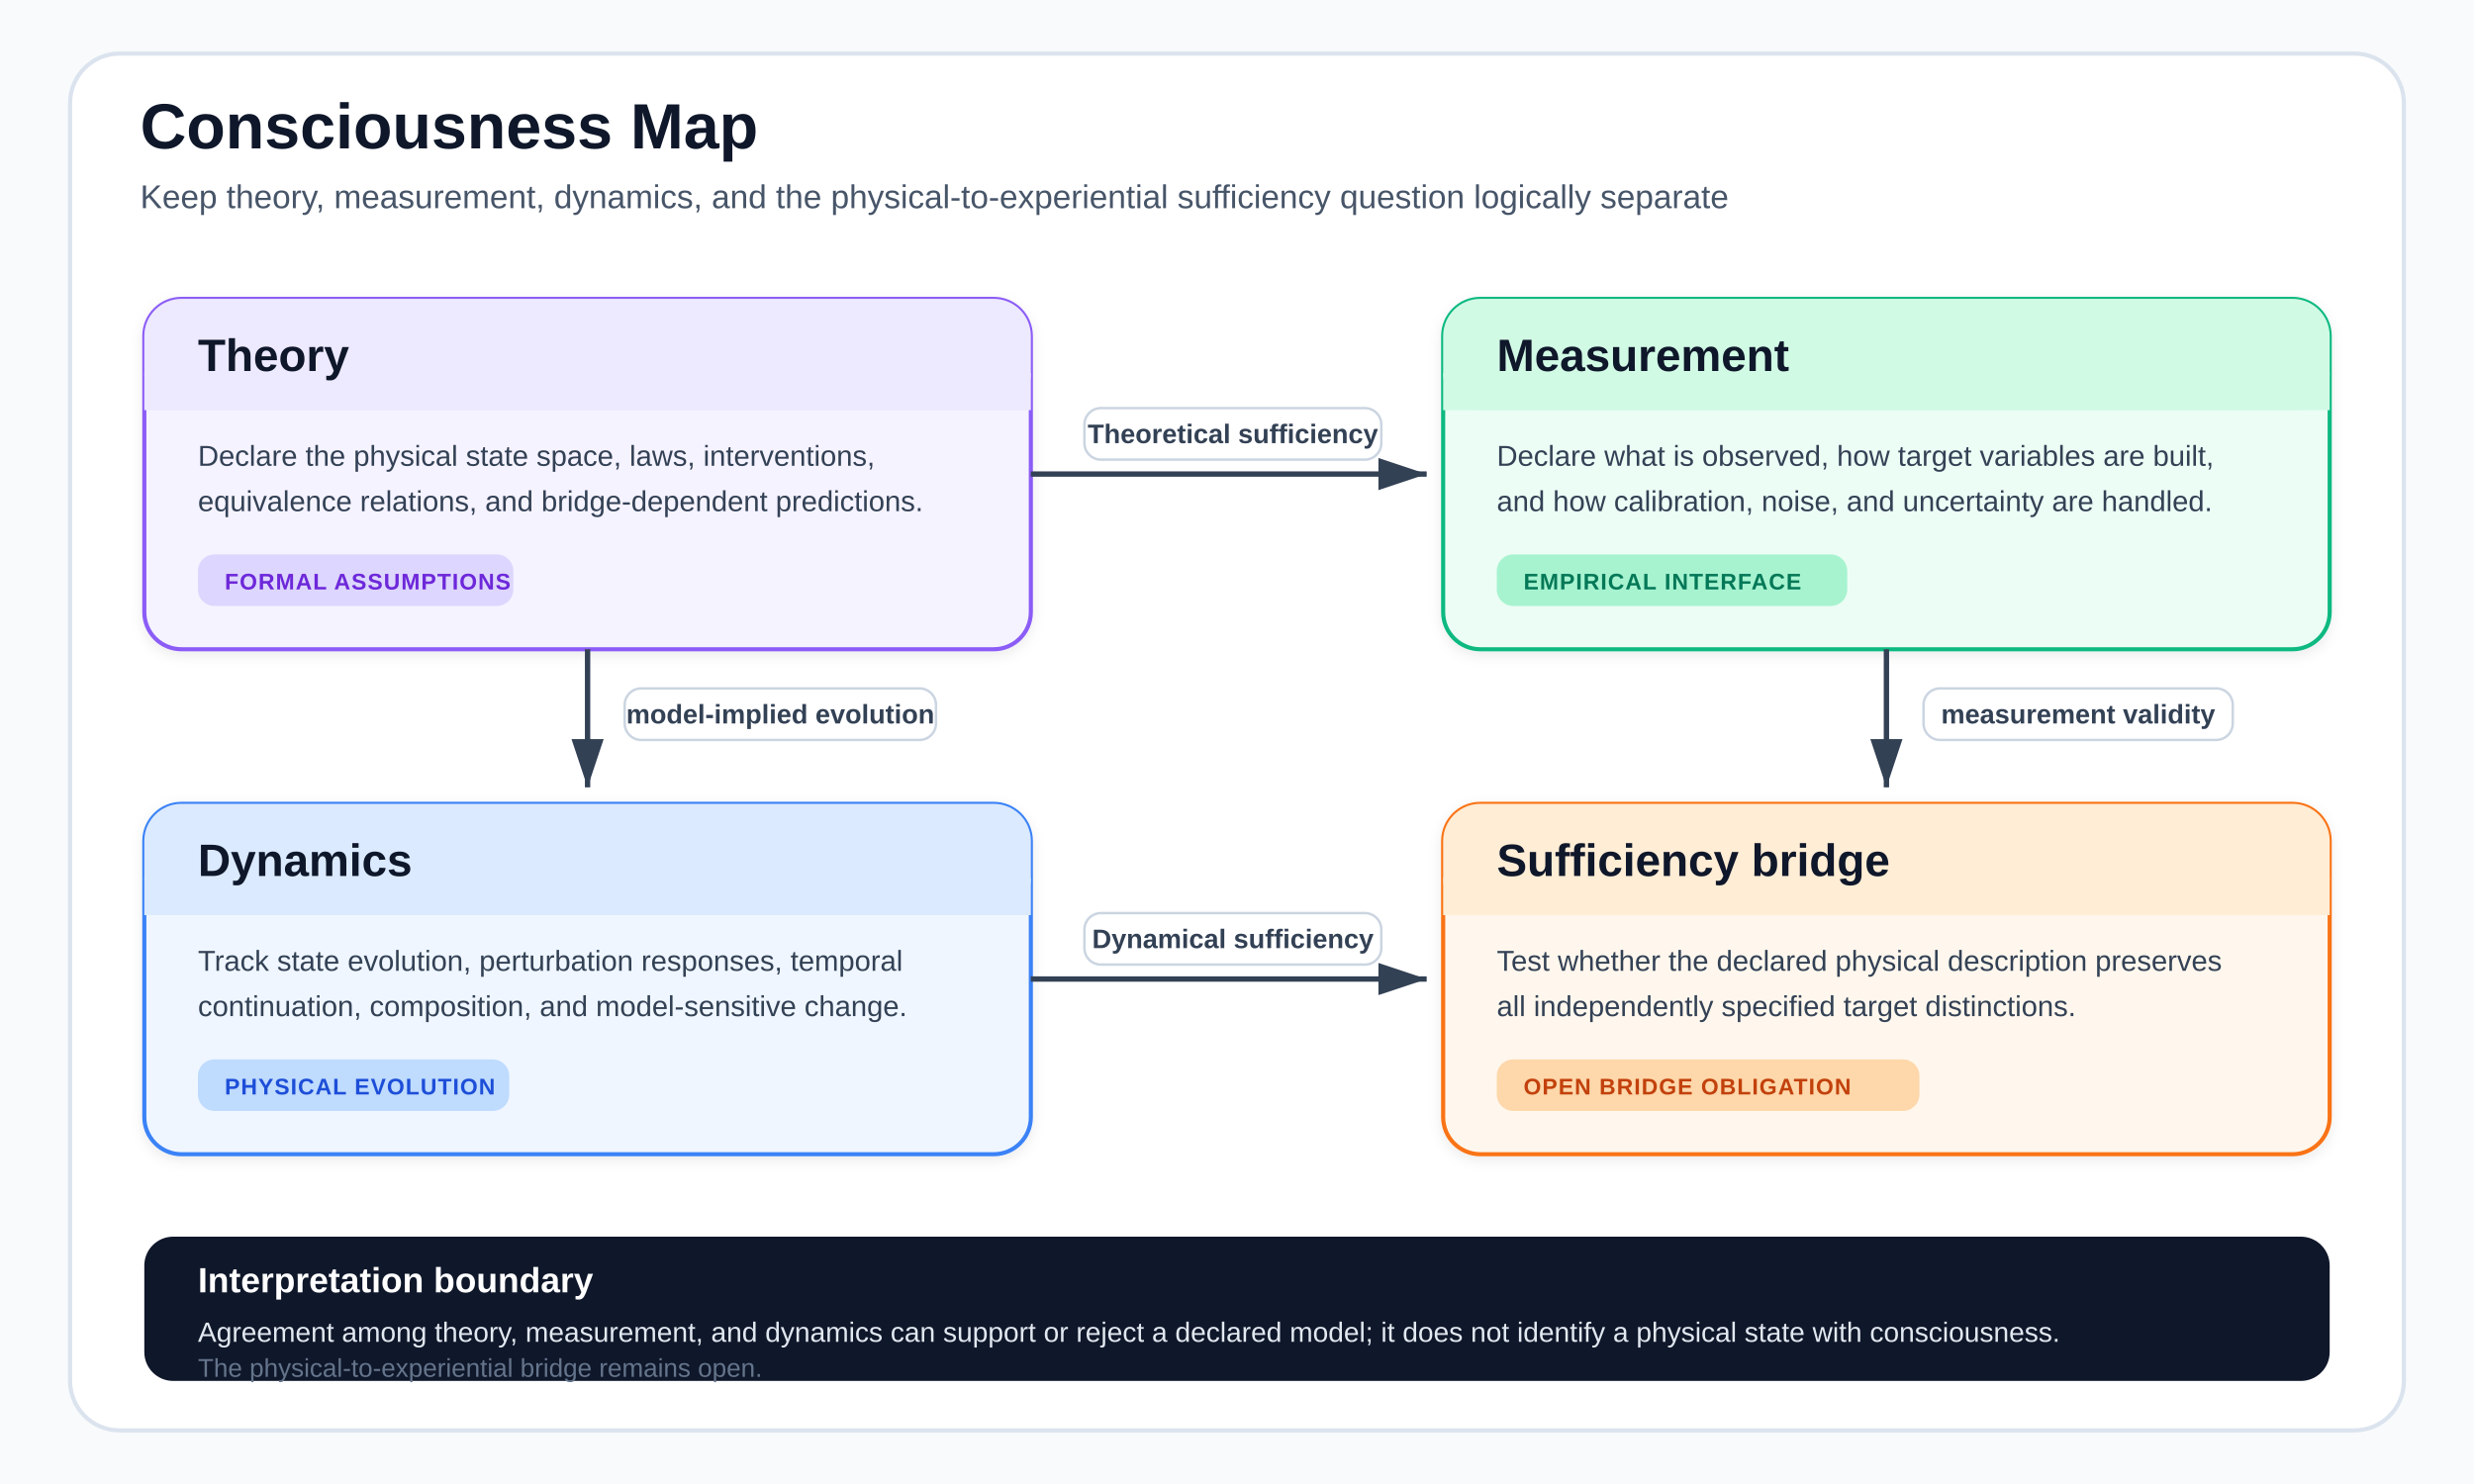
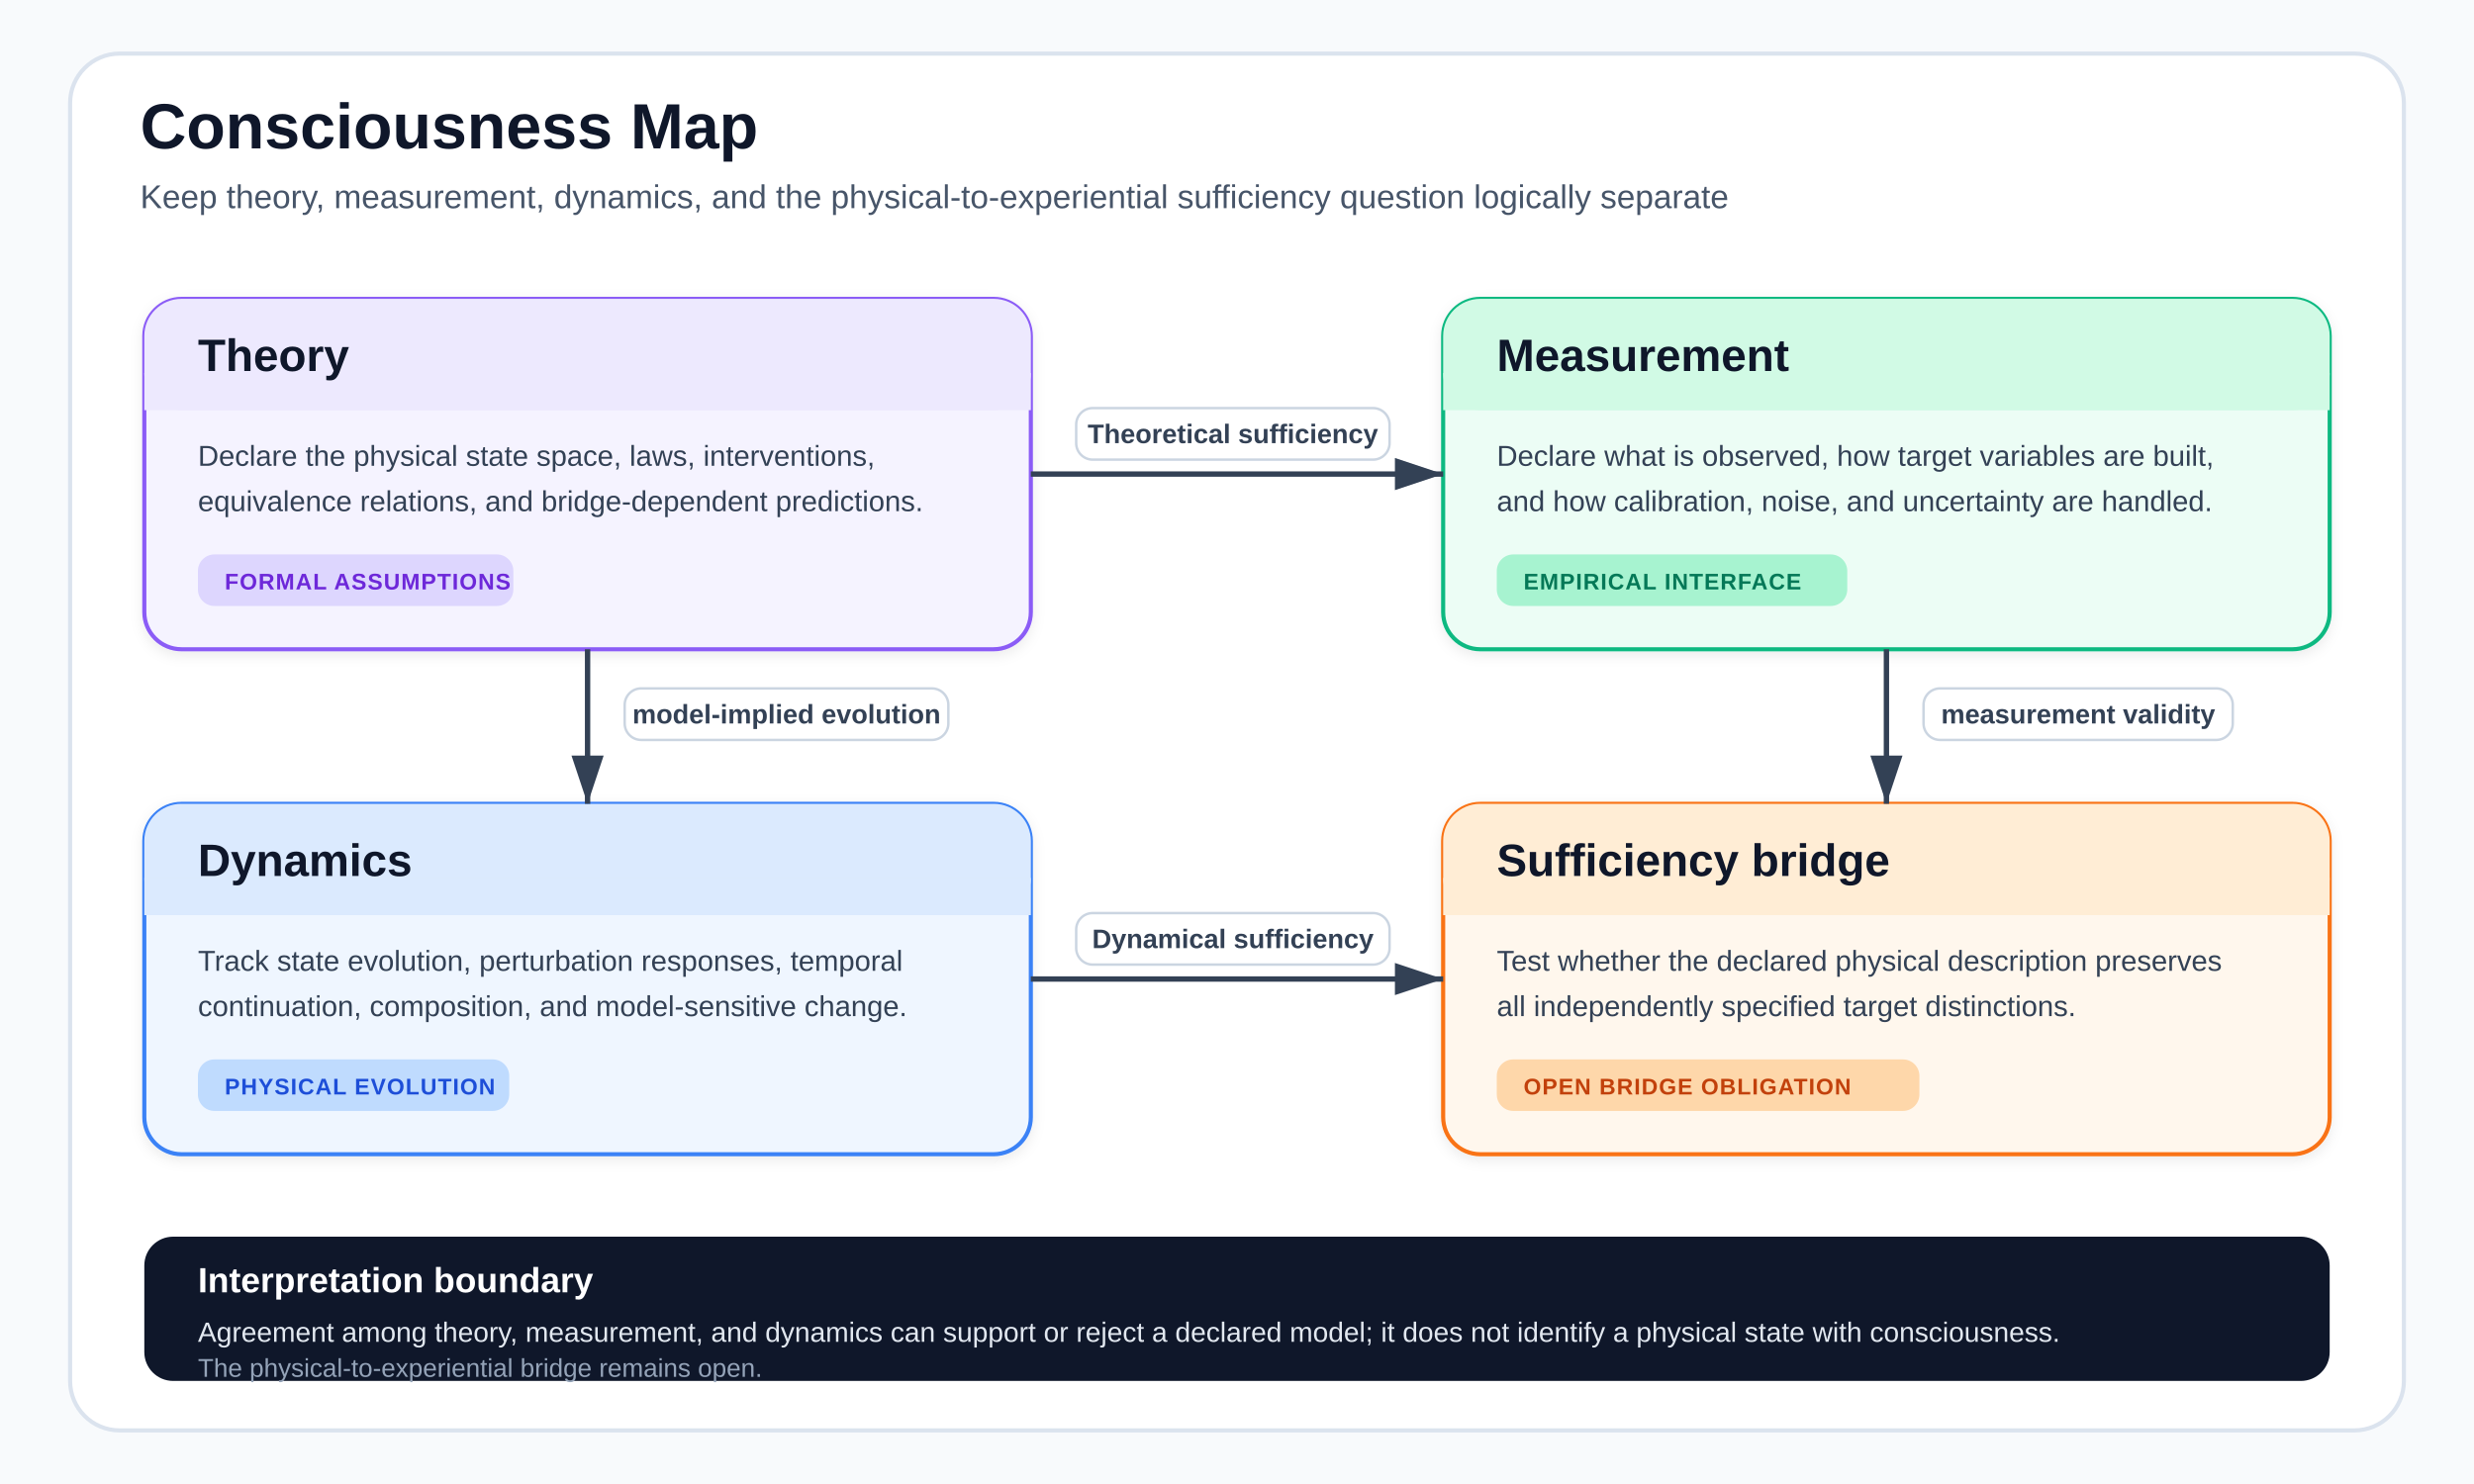
<svg xmlns="http://www.w3.org/2000/svg" width="1200" height="720" viewBox="0 0 1200 720" role="img" aria-labelledby="title desc">
  <defs>
    <marker id="arrow" markerWidth="10" markerHeight="10" refX="9" refY="3" orient="auto" markerUnits="strokeWidth">
      <path d="M0,0 L0,6 L9,3 z" fill="#334155" />
    </marker>
    <filter id="shadow" x="-10%" y="-10%" width="120%" height="120%">
      <feDropShadow dx="0" dy="2" stdDeviation="3" flood-color="#0f172a" flood-opacity="0.08" />
    </filter>
    <style>
      .title { font: 700 31px Arial, Helvetica, sans-serif; fill: #0f172a; }
      .subtitle { font: 400 16px Arial, Helvetica, sans-serif; fill: #475569; }
      .cardTitle { font: 700 22px Arial, Helvetica, sans-serif; fill: #0f172a; }
      .body { font: 400 14px Arial, Helvetica, sans-serif; fill: #334155; }
      .small { font: 400 12.5px Arial, Helvetica, sans-serif; fill: #64748b; }
      .label { font: 700 13px Arial, Helvetica, sans-serif; fill: #334155; }
      .tag { font: 700 11px Arial, Helvetica, sans-serif; letter-spacing: .5px; }
      .boundaryTitle { font: 700 17px Arial, Helvetica, sans-serif; fill: #ffffff; }
      .boundaryText { font: 400 13.5px Arial, Helvetica, sans-serif; fill: #e2e8f0; }
+       .boundaryMuted { font: 400 12.5px Arial, Helvetica, sans-serif; fill: #94a3b8; }
    </style>
  </defs>
  <rect x="0" y="0" width="1200" height="720" fill="#f8fafc" />
  <rect x="34" y="26" width="1132" height="668" rx="24" fill="#ffffff" stroke="#dbe3ee" stroke-width="2" />
  <text x="68" y="72" class="title">Consciousness Map</text>
  <text x="68" y="101" class="subtitle">Keep theory, measurement, dynamics, and the physical-to-experiential sufficiency question logically separate</text>
-   <rect x="70" y="145" width="430" height="170" rx="18" fill="#f5f3ff" stroke="#8b5cf6" stroke-width="2" filter="url(#shadow)" />
+   <rect id="theory-card" x="70" y="145" width="430" height="170" rx="18" fill="#f5f3ff" stroke="#8b5cf6" stroke-width="2" filter="url(#shadow)" />
  <rect x="70" y="145" width="430" height="54" rx="18" fill="#ede9fe" />
  <rect x="70" y="181" width="430" height="18" fill="#ede9fe" />
  <text x="96" y="180" class="cardTitle" fill="#4c1d95">Theory</text>
  <text x="96" y="226" class="body">Declare the physical state space, laws, interventions,</text>
  <text x="96" y="248" class="body">equivalence relations, and bridge-dependent predictions.</text>
  <rect x="96" y="269" width="153" height="25" rx="8" fill="#ddd6fe" />
  <text x="109" y="286" class="tag" fill="#6d28d9">FORMAL ASSUMPTIONS</text>
-   <rect x="700" y="145" width="430" height="170" rx="18" fill="#ecfdf5" stroke="#10b981" stroke-width="2" filter="url(#shadow)" />
+   <rect id="measurement-card" x="700" y="145" width="430" height="170" rx="18" fill="#ecfdf5" stroke="#10b981" stroke-width="2" filter="url(#shadow)" />
  <rect x="700" y="145" width="430" height="54" rx="18" fill="#d1fae5" />
  <rect x="700" y="181" width="430" height="18" fill="#d1fae5" />
  <text x="726" y="180" class="cardTitle" fill="#065f46">Measurement</text>
  <text x="726" y="226" class="body">Declare what is observed, how target variables are built,</text>
  <text x="726" y="248" class="body">and how calibration, noise, and uncertainty are handled.</text>
  <rect x="726" y="269" width="170" height="25" rx="8" fill="#a7f3d0" />
  <text x="739" y="286" class="tag" fill="#047857">EMPIRICAL INTERFACE</text>
-   <line x1="500" y1="230" x2="692" y2="230" stroke="#334155" stroke-width="2.6" marker-end="url(#arrow)" />
-   <rect x="526" y="198" width="144" height="25" rx="8" fill="#ffffff" stroke="#cbd5e1" stroke-width="1.2" />
+   <line id="theory-measurement-arrow" x1="500" y1="230" x2="700" y2="230" stroke="#334155" stroke-width="2.6" marker-end="url(#arrow)" />
+   <rect x="522" y="198" width="152" height="25" rx="8" fill="#ffffff" stroke="#cbd5e1" stroke-width="1.2" />
  <text x="598" y="215" text-anchor="middle" class="label">Theoretical sufficiency</text>
-   <rect x="70" y="390" width="430" height="170" rx="18" fill="#eff6ff" stroke="#3b82f6" stroke-width="2" filter="url(#shadow)" />
+   <rect id="dynamics-card" x="70" y="390" width="430" height="170" rx="18" fill="#eff6ff" stroke="#3b82f6" stroke-width="2" filter="url(#shadow)" />
  <rect x="70" y="390" width="430" height="54" rx="18" fill="#dbeafe" />
  <rect x="70" y="426" width="430" height="18" fill="#dbeafe" />
  <text x="96" y="425" class="cardTitle" fill="#1e3a8a">Dynamics</text>
  <text x="96" y="471" class="body">Track state evolution, perturbation responses, temporal</text>
  <text x="96" y="493" class="body">continuation, composition, and model-sensitive change.</text>
  <rect x="96" y="514" width="151" height="25" rx="8" fill="#bfdbfe" />
  <text x="109" y="531" class="tag" fill="#1d4ed8">PHYSICAL EVOLUTION</text>
-   <line x1="285" y1="315" x2="285" y2="382" stroke="#334155" stroke-width="2.6" marker-end="url(#arrow)" />
-   <rect x="303" y="334" width="151" height="25" rx="8" fill="#ffffff" stroke="#cbd5e1" stroke-width="1.2" />
-   <text x="378.5" y="351" text-anchor="middle" class="label">model-implied evolution</text>
-   <rect x="700" y="390" width="430" height="170" rx="18" fill="#fff7ed" stroke="#f97316" stroke-width="2" filter="url(#shadow)" />
+   <line id="theory-dynamics-arrow" x1="285" y1="315" x2="285" y2="390" stroke="#334155" stroke-width="2.6" marker-end="url(#arrow)" />
+   <rect x="303" y="334" width="157" height="25" rx="8" fill="#ffffff" stroke="#cbd5e1" stroke-width="1.2" />
+   <text x="381.5" y="351" text-anchor="middle" class="label">model-implied evolution</text>
+   <rect id="bridge-card" x="700" y="390" width="430" height="170" rx="18" fill="#fff7ed" stroke="#f97316" stroke-width="2" filter="url(#shadow)" />
  <rect x="700" y="390" width="430" height="54" rx="18" fill="#ffedd5" />
  <rect x="700" y="426" width="430" height="18" fill="#ffedd5" />
  <text x="726" y="425" class="cardTitle" fill="#9a3412">Sufficiency bridge</text>
  <text x="726" y="471" class="body">Test whether the declared physical description preserves</text>
  <text x="726" y="493" class="body">all independently specified target distinctions.</text>
  <rect x="726" y="514" width="205" height="25" rx="8" fill="#fed7aa" />
  <text x="739" y="531" class="tag" fill="#c2410c">OPEN BRIDGE OBLIGATION</text>
-   <line x1="915" y1="315" x2="915" y2="382" stroke="#334155" stroke-width="2.6" marker-end="url(#arrow)" />
+   <line id="measurement-bridge-arrow" x1="915" y1="315" x2="915" y2="390" stroke="#334155" stroke-width="2.6" marker-end="url(#arrow)" />
  <rect x="933" y="334" width="150" height="25" rx="8" fill="#ffffff" stroke="#cbd5e1" stroke-width="1.2" />
  <text x="1008" y="351" text-anchor="middle" class="label">measurement validity</text>
-   <line x1="500" y1="475" x2="692" y2="475" stroke="#334155" stroke-width="2.6" marker-end="url(#arrow)" />
-   <rect x="526" y="443" width="144" height="25" rx="8" fill="#ffffff" stroke="#cbd5e1" stroke-width="1.2" />
+   <line id="dynamics-bridge-arrow" x1="500" y1="475" x2="700" y2="475" stroke="#334155" stroke-width="2.6" marker-end="url(#arrow)" />
+   <rect x="522" y="443" width="152" height="25" rx="8" fill="#ffffff" stroke="#cbd5e1" stroke-width="1.2" />
  <text x="598" y="460" text-anchor="middle" class="label">Dynamical sufficiency</text>
  <rect x="70" y="600" width="1060" height="70" rx="14" fill="#0f172a" />
  <text x="96" y="627" class="boundaryTitle">Interpretation boundary</text>
  <text x="96" y="651" class="boundaryText">Agreement among theory, measurement, and dynamics can support or reject a declared model; it does not identify a physical state with consciousness.</text>
-   <text x="96" y="668" class="small" fill="#94a3b8">The physical-to-experiential bridge remains open.</text>
+   <text x="96" y="668" class="boundaryMuted">The physical-to-experiential bridge remains open.</text>
</svg>
